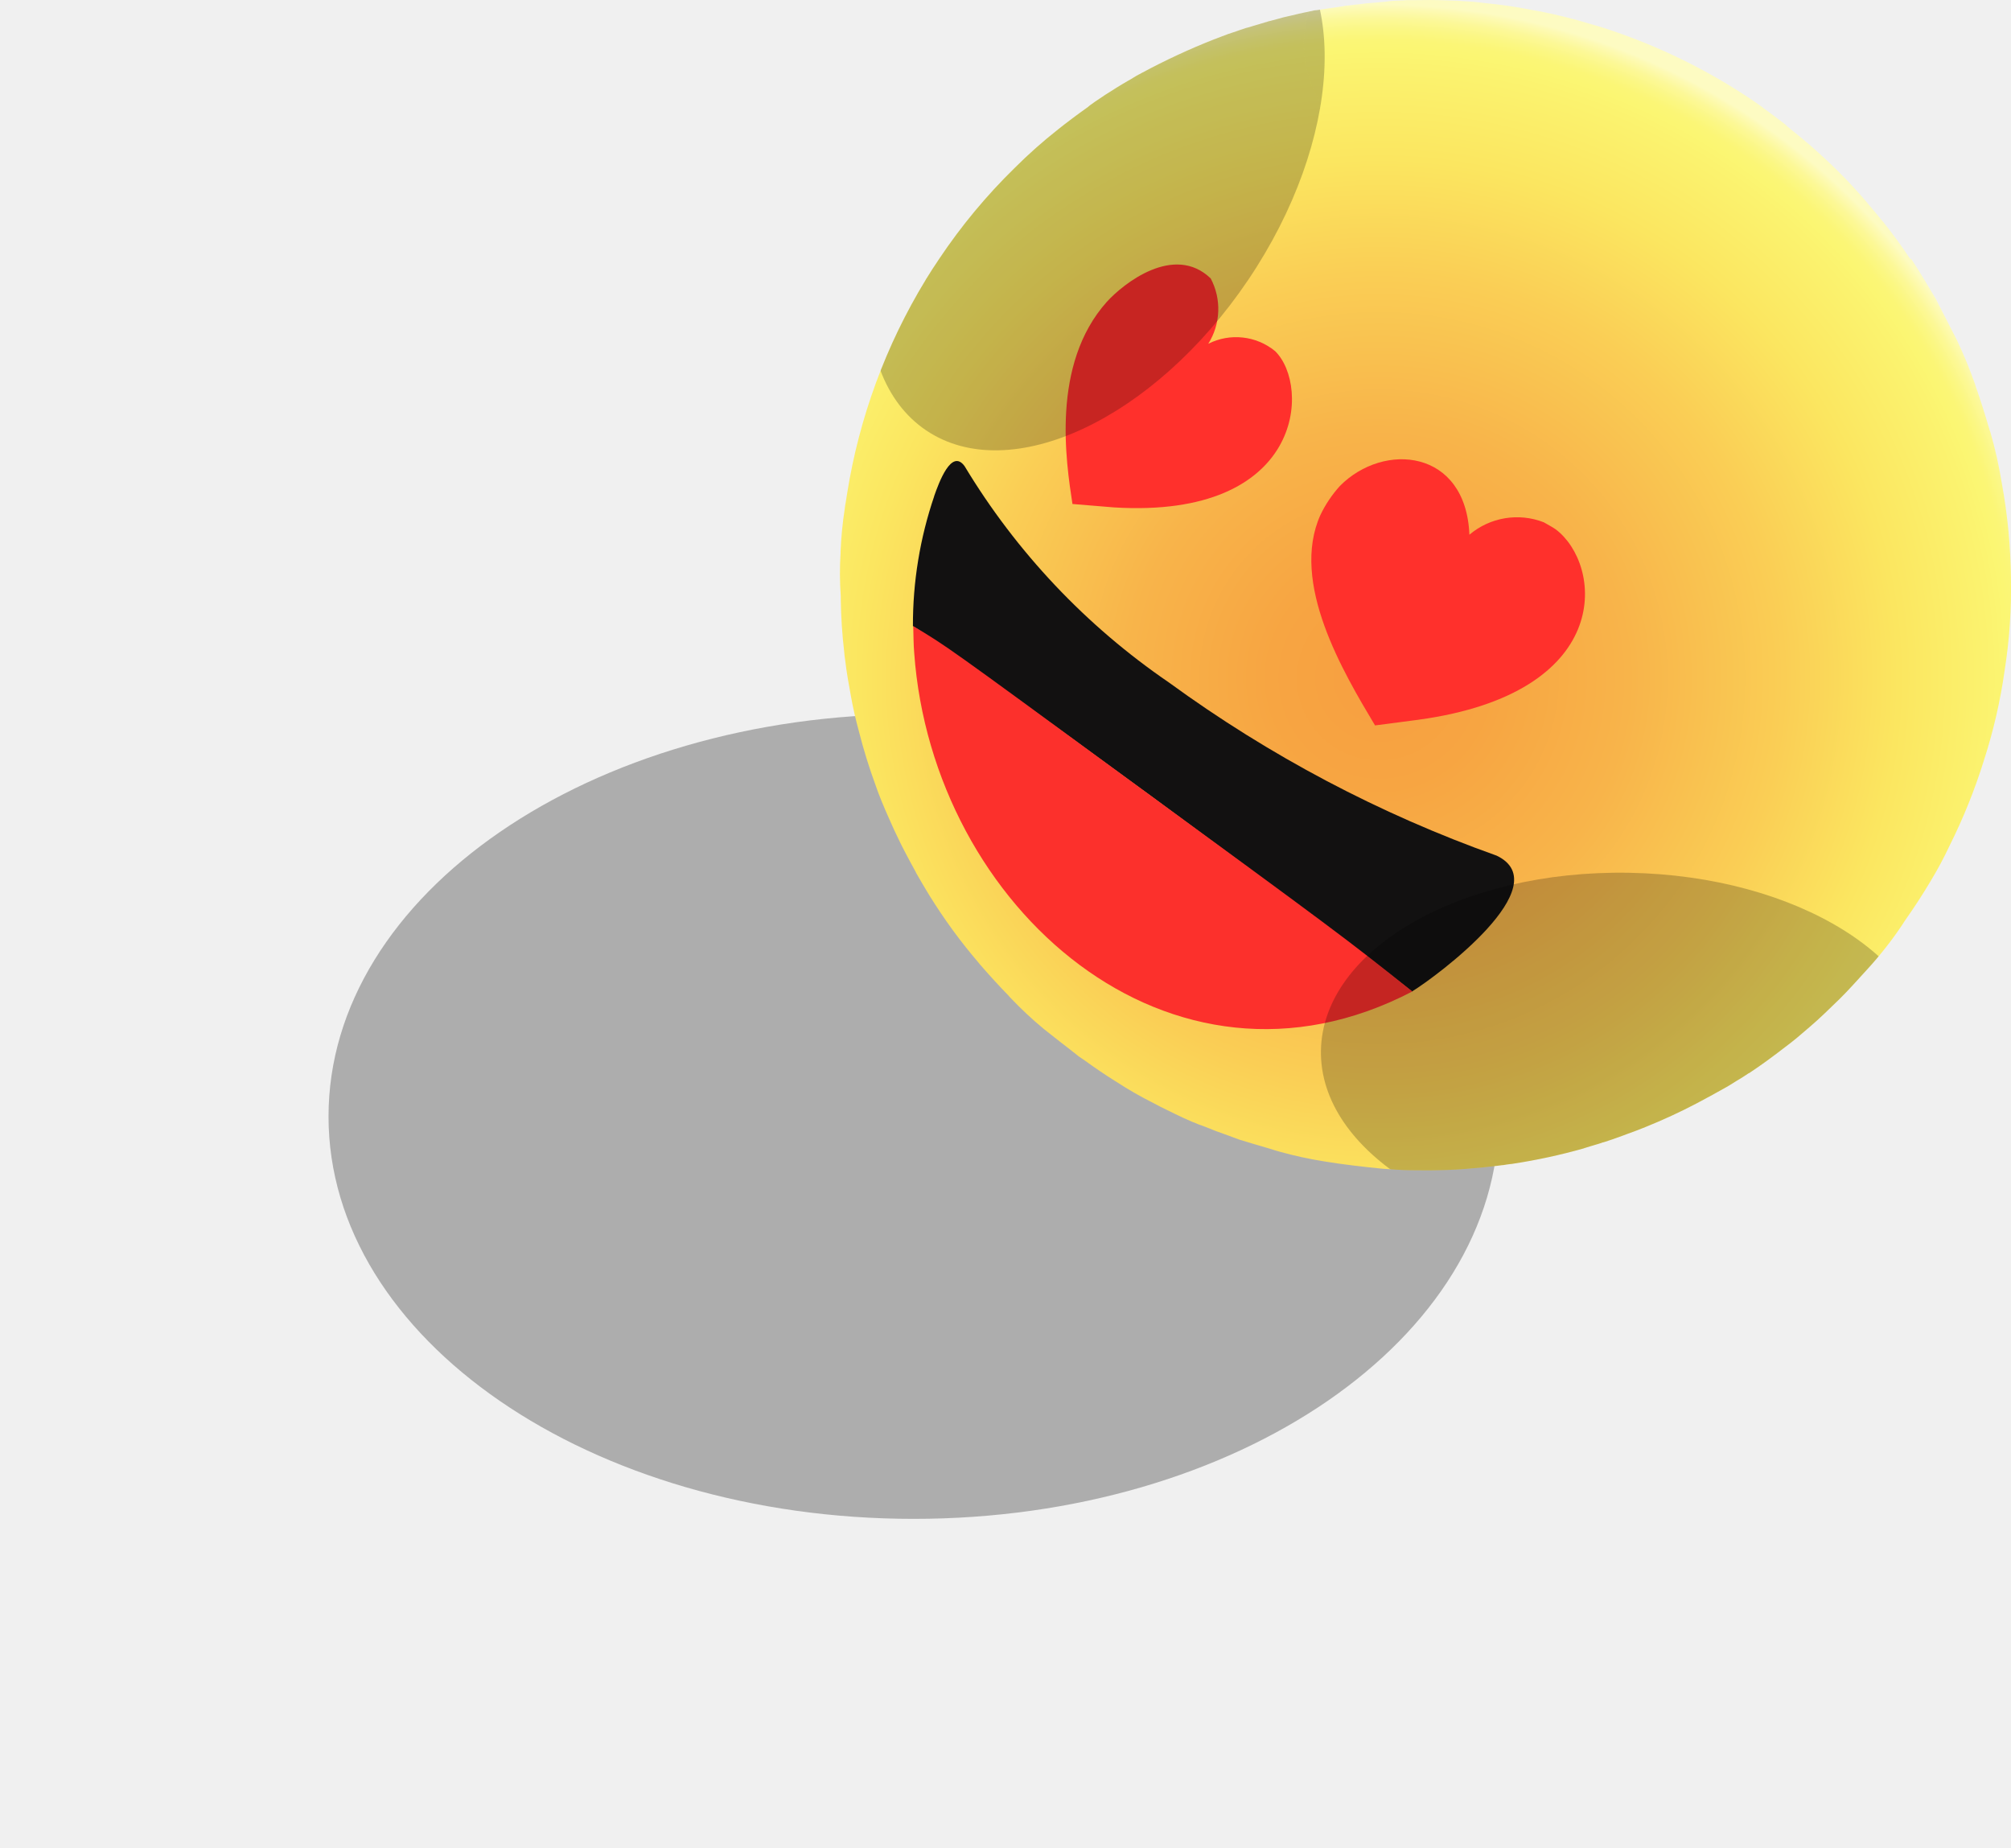
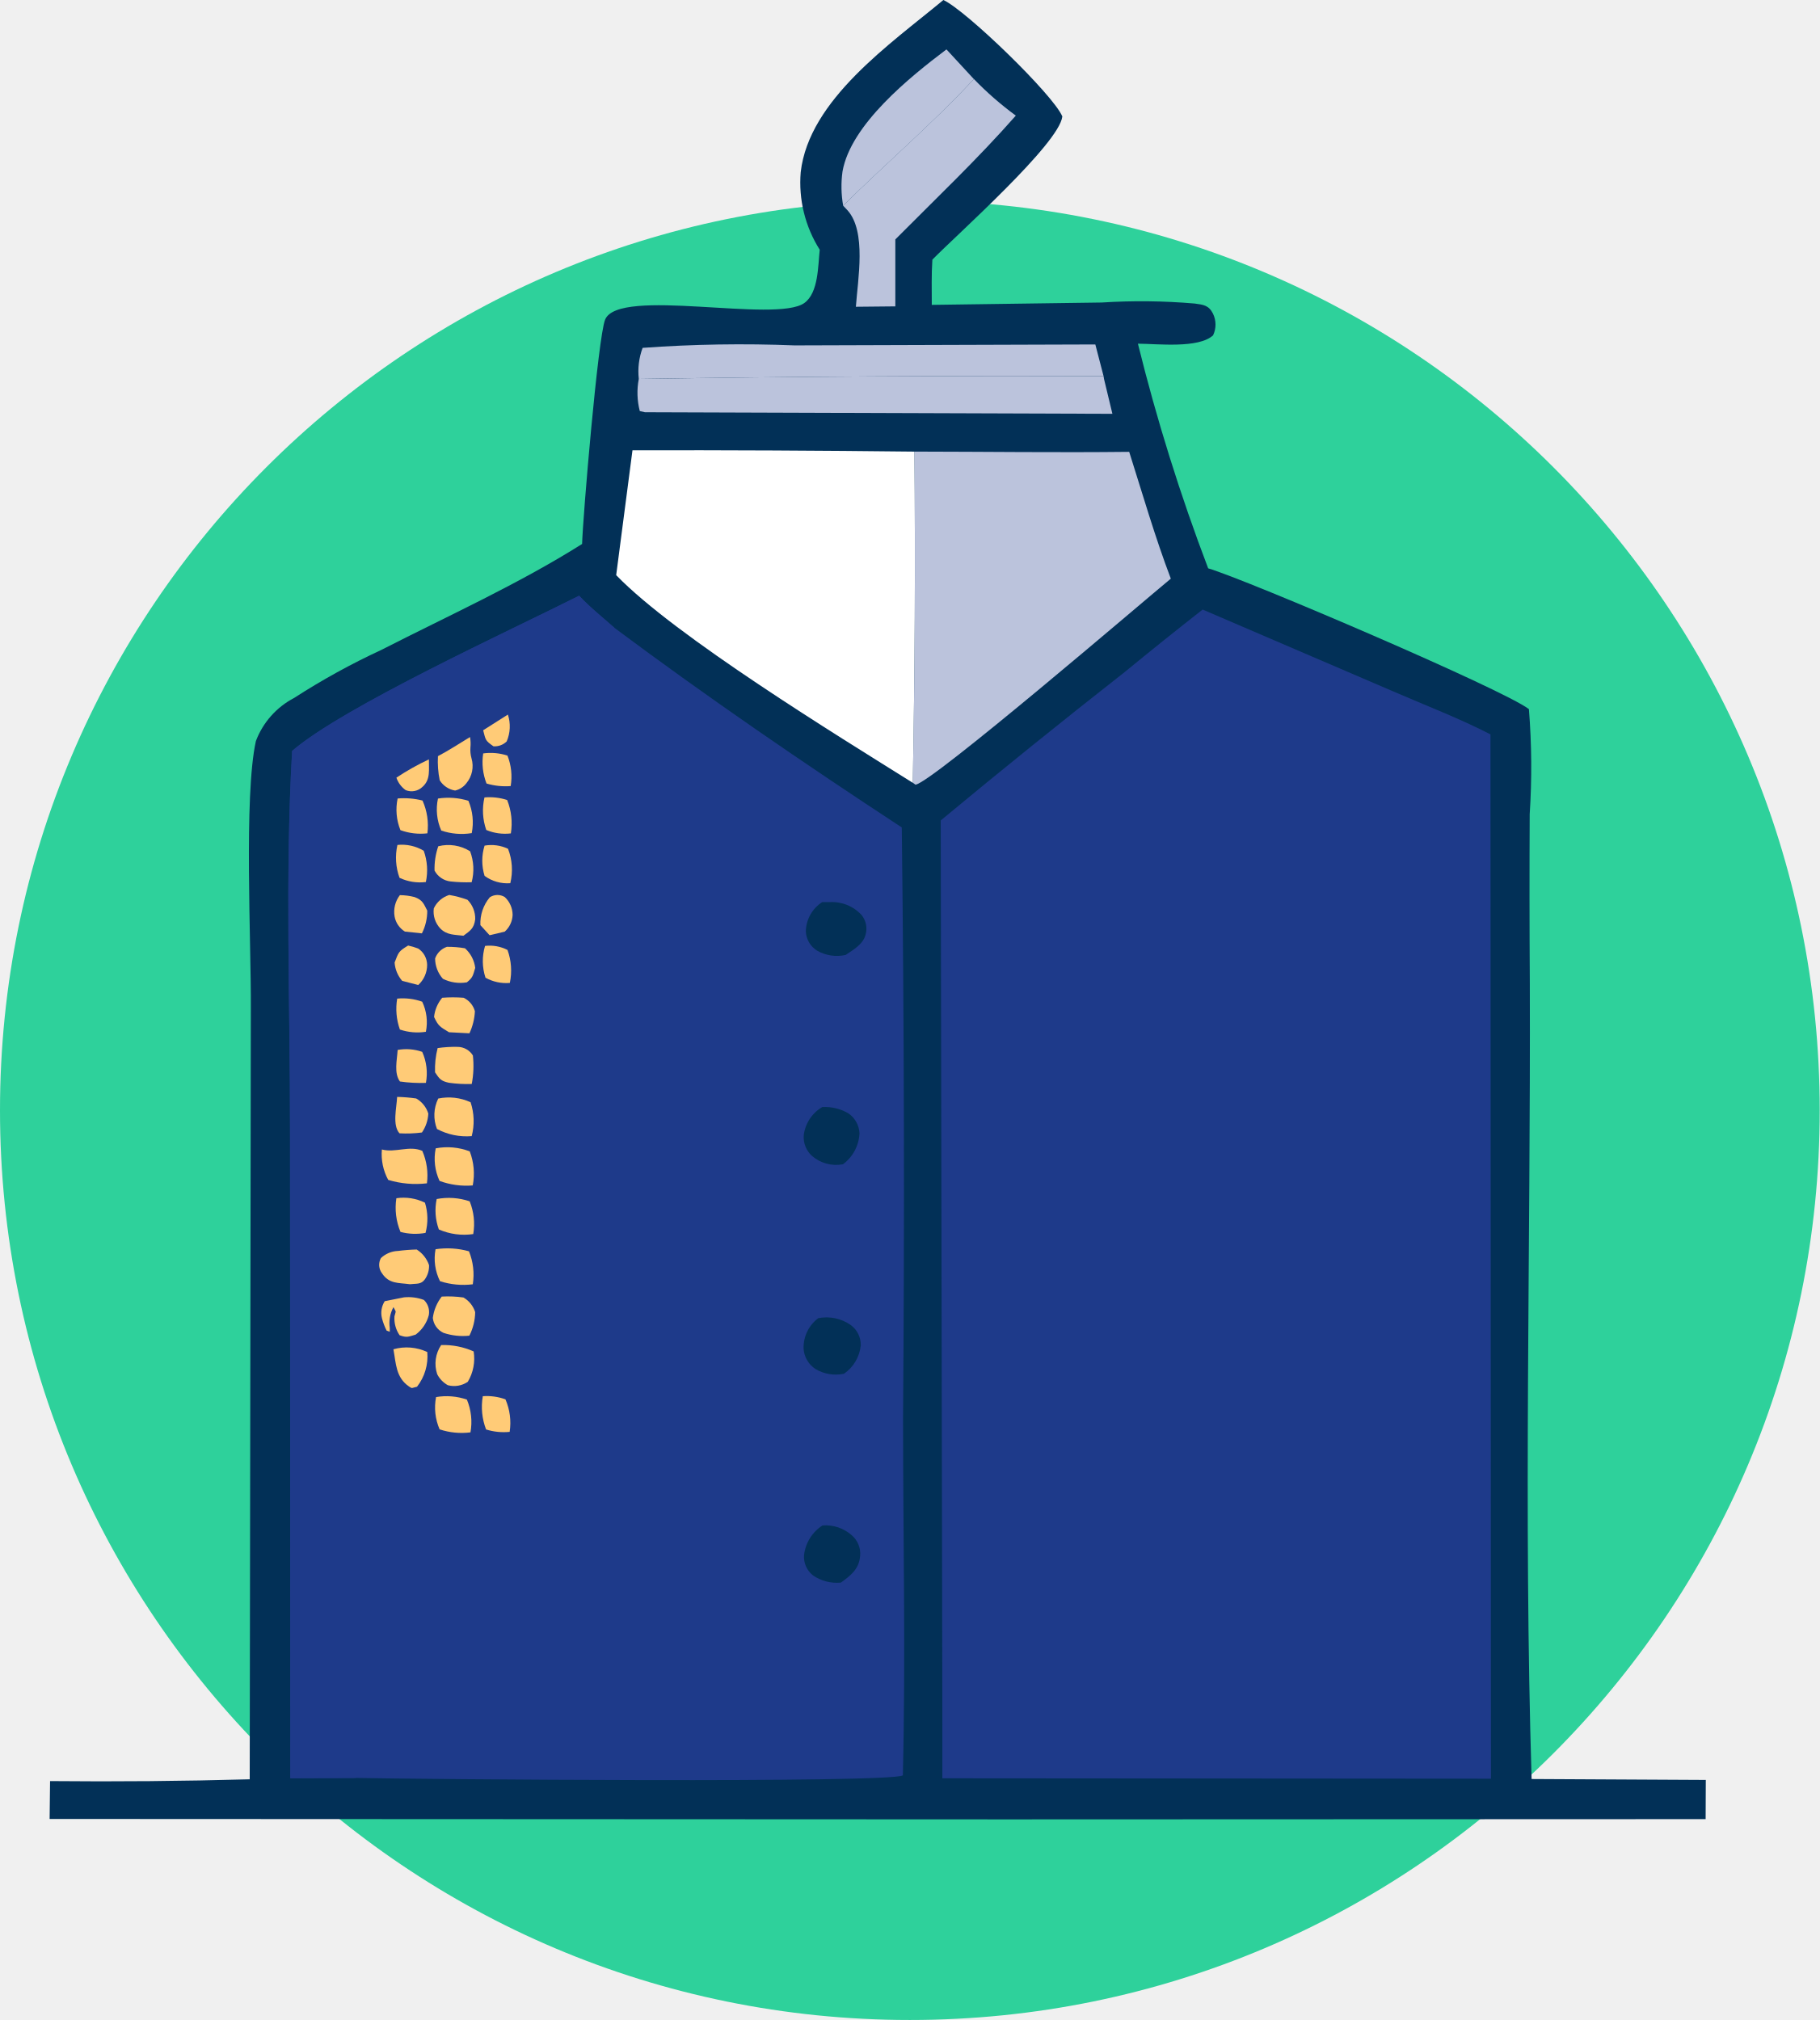
- <svg xmlns="http://www.w3.org/2000/svg" xmlns:xlink="http://www.w3.org/1999/xlink" width="82.478" height="75.758" viewBox="0 0 82.478 75.758">
+ <svg xmlns="http://www.w3.org/2000/svg" width="102.087" height="113.346" viewBox="0 0 102.087 113.346">
  <defs>
-     <radialGradient id="radial-gradient" cx="0.471" cy="0.58" r="0.575" gradientTransform="matrix(-0.999, -0.004, -0.004, 1, 0.933, 0.001)" gradientUnits="objectBoundingBox">
-       <stop offset="0" stop-color="#f79f40" />
-       <stop offset="0.163" stop-color="#f7a542" />
-       <stop offset="0.371" stop-color="#f8b44a" />
-       <stop offset="0.601" stop-color="#face55" />
-       <stop offset="0.771" stop-color="#fbe660" />
-       <stop offset="0.91" stop-color="#fbf36f" />
-       <stop offset="0.932" stop-color="#fbf672" />
-       <stop offset="0.947" stop-color="#fbf676" />
-       <stop offset="0.962" stop-color="#fbf783" />
-       <stop offset="0.978" stop-color="#fcf897" />
-       <stop offset="0.994" stop-color="#fdfab4" />
-       <stop offset="1" stop-color="#fdfbc2" />
-     </radialGradient>
    <clipPath id="clip-path">
-       <path id="Trazado_116496" data-name="Trazado 116496" d="M52.65,29.84v-.06c0-.11-.03-.77-.15-1.75-.01-.09-.02-.17-.03-.26-.02-.12-.04-.25-.06-.38a23.894,23.894,0,0,0-3.15-8.77c0-.01-.01-.01-.01-.02-.17-.29-.35-.57-.54-.85h0a23.353,23.353,0,0,0-3.06-3.74,20.449,20.449,0,0,0-1.77-1.6c-.39-.32-.78-.62-1.19-.91a.265.265,0,0,1-.06-.05l-.05-.04-.21-.15c-.26-.18-.55-.37-.86-.57h0c-.01-.01-.02-.01-.03-.02-.15-.09-.3-.19-.47-.28-.07-.04-.15-.09-.22-.13s-.12-.07-.19-.11a1.092,1.092,0,0,0-.15-.08,25.413,25.413,0,0,0-2.93-1.4c-.26-.11-.47-.18-.58-.23l-.18-.07-.18-.07c-.01,0-.02-.01-.03-.01l-.04-.01-.3-.1-.04-.01c-.01,0-.03-.01-.04-.01l-.2-.07a2.759,2.759,0,0,0-.27-.08l-.23-.07c-.04-.01-.09-.03-.13-.04-.01,0-.03-.01-.04-.01s-.03-.01-.05-.01a.636.636,0,0,1-.07-.02l-.26-.07-.22-.06c-.07-.02-.14-.03-.21-.05h-.01l-.13-.03-.25-.06-.18-.04a2.049,2.049,0,0,0-.24-.05c-.01,0-.03-.01-.04-.01-.06-.01-.12-.03-.18-.04l-.11-.02-.13-.03h-.02l-.04-.01c-.02,0-.05-.01-.07-.01a1.766,1.766,0,0,1-.2-.04.6.6,0,0,0-.12-.02h0a2.068,2.068,0,0,1-.22-.04l-.19-.03c-.03-.01-.07-.01-.11-.02a.985.985,0,0,0-.17-.02,1,1,0,0,0-.16-.02l-.27-.03-.25-.03c-.03,0-.05-.01-.08-.01h-.02a1.641,1.641,0,0,0-.23-.02l-.34-.03c-.08-.01-.16-.01-.23-.02-.09-.01-.17-.01-.26-.02s-.18-.01-.27-.02A.97.97,0,0,1,29.76,7h-.37c-.48-.01-.96-.01-1.45,0-.11,0-.21,0-.31.01s-.22.01-.32.02c-.07,0-.13.01-.19.01-.16.01-.31.02-.46.04-.05,0-.11.01-.16.01-.22.02-.43.04-.64.07-.1.01-.2.02-.3.04h-.01c-.02,0-.04.01-.06.01q-.24.03-.45.06c-.11.02-.23.04-.34.05-.26.04-.47.08-.61.11-.7.14-1.38.3-2.06.5-.41.11-.77.22-1.21.38a24.021,24.021,0,0,0-5.31,2.61h0c-.17.11-.33.22-.49.33a.265.265,0,0,0-.06.05c-.28.2-.56.4-.84.61a.423.423,0,0,1-.07.05l-.02.02-.02.02c-.01.01-.02.02-.03.02s-.02.01-.03.02c-.08.06-.15.12-.23.18-.15.12-.3.24-.44.36-.08.07-.16.13-.24.2-.16.14-.32.27-.46.4l-.02.02-.02.02c-.03.03-.07.06-.1.09-.75.69-1.21,1.19-1.24,1.22-.23.25-.46.51-.69.77-.16.19-.33.38-.5.59-.01.01-.02.03-.04.04l-.03.03c-.34.42-.69.89-1.08,1.46l-.01.01-.01.01c-.01.01-.01.02-.02.02-.18.26-.36.55-.54.86-.16.26-.32.52-.46.75l-.46.88c-.15.29-.29.56-.42.82a16.758,16.758,0,0,0-.76,1.82h0v.01c-.22.6-.42,1.23-.6,1.84l-.01.02a.037.037,0,0,1-.01.03,17.968,17.968,0,0,0-.5,2.13,23.506,23.506,0,0,0-.17,7.66,22.794,22.794,0,0,0,.82,3.68,23.944,23.944,0,0,0,1.38,3.51,15.311,15.311,0,0,0,.75,1.42c.32.56.68,1.11,1.06,1.66.04.07.09.13.13.2a16,16,0,0,0,1.39,1.8c.34.37.78.88,1.14,1.24s.83.82,1.22,1.15h0c.42.37.6.53.99.83q.72.585,1.47,1.08h.01c.16.11.32.22.49.32.19.12.38.24.55.34.09.05.22.13.36.21a.573.573,0,0,1,.07.04c.15.09.33.18.52.29.04.02.09.05.13.07a22.789,22.789,0,0,0,2.12,1c.18.07.42.17.7.28l.24.09.42.15.3.1.11.03c.01,0,.01,0,.02.01l.16.05a2.759,2.759,0,0,0,.27.08l.26.08c.01,0,.02,0,.02.01a22.1,22.1,0,0,0,2.96.66l.09.01c.08.01.17.03.27.04h.03l.23.03.53.06c.24.03.56.05.79.07s.49.03.74.04h.02c.13.01.25.01.37.01.33.01.77,0,1.1.01s.79-.03,1.13-.05c.72-.06,1.68-.17,2.39-.28a18.747,18.747,0,0,0,1.84-.38c.14-.04.28-.08.43-.12.43-.12.87-.25,1.24-.36l.43-.16c.35-.12.69-.25,1.03-.38l.17-.06c.4-.15.89-.38,1.32-.59.19-.09.37-.18.55-.28a15.71,15.71,0,0,0,1.56-.88c.02-.01.03-.02.05-.03.41-.26.82-.52,1.22-.81.09-.06.18-.12.26-.17l.44-.34c.12-.09.23-.18.35-.27l.66-.52a14.289,14.289,0,0,0,1.37-1.26l.03-.03.07-.07c.35-.35.74-.77,1.2-1.29a.138.138,0,0,0,.03-.04h0a20.958,20.958,0,0,0,2.02-2.71c.01-.01.01-.02.02-.03.19-.3.38-.61.57-.95v-.01h0c.08-.14.16-.29.24-.44.11-.2.22-.41.31-.59l.09-.18c.16-.32.31-.65.47-.99.21-.47.41-.94.56-1.36h0c.26-.7.5-1.44.71-2.23.13-.48.25-.96.33-1.41.1-.48.18-.98.25-1.5.02-.12.03-.23.05-.34.08-.69.14-1.41.16-2.14v-.13C52.68,31.04,52.68,30.45,52.65,29.84Z" transform="translate(-4.654 -6.992)" />
-     </clipPath>
-     <linearGradient id="linear-gradient" x1="-0.166" y1="-323.933" x2="-1.166" y2="-323.933" gradientUnits="objectBoundingBox">
-       <stop offset="0" stop-color="#19b79c" />
-       <stop offset="0.405" stop-color="#1dbb9e" />
-       <stop offset="0.825" stop-color="#2ac8a3" />
-       <stop offset="0.997" stop-color="#31cfa6" />
-     </linearGradient>
-     <linearGradient id="linear-gradient-2" x1="-2.106" y1="-363.238" x2="-3.08" y2="-363.238" xlink:href="#linear-gradient" />
-     <clipPath id="clip-path-2">
-       <path id="Trazado_116504" data-name="Trazado 116504" d="M4.652,29.65v-.06a15.757,15.757,0,0,1,.17-1.74,2.335,2.335,0,0,1,.04-.26c.02-.12.04-.25.06-.38a24.088,24.088,0,0,1,3.22-8.75c0-.01.01-.01.01-.02.18-.29.36-.57.55-.85h0a23.39,23.39,0,0,1,3.09-3.72,20.134,20.134,0,0,1,1.78-1.58q.585-.465,1.2-.9a.265.265,0,0,0,.06-.05l.05-.04.21-.15c.26-.18.55-.37.86-.56h0c.01-.01.02-.01.03-.02.15-.09.31-.19.47-.28a2.53,2.53,0,0,0,.22-.13c.06-.04.12-.07.19-.11.05-.03.1-.05.15-.08a27.308,27.308,0,0,1,2.95-1.37c.26-.1.47-.18.58-.22l.18-.06.18-.06c.01,0,.02-.01.03-.01l.05-.02.3-.1.04-.01c.01,0,.03-.01.04-.01l.2-.06c.08-.02.19-.06.27-.08l.23-.07a.647.647,0,0,0,.13-.04c.01,0,.03-.01.04-.01s.03-.01.05-.01a.637.637,0,0,0,.07-.02l.26-.07.22-.06c.07-.02.14-.03.21-.05h.01l.13-.03c.08-.02.18-.04.25-.06l.18-.04c.08-.02.16-.03.24-.05.01,0,.03-.01.04-.01a1.163,1.163,0,0,0,.18-.04l.11-.01.13-.02h.02l.04-.01c.02,0,.05-.01.07-.01l.2-.03c.04-.01.09-.01.13-.02h0l.22-.03.19-.03a.516.516,0,0,0,.11-.02.985.985,0,0,1,.17-.02c.06-.01.11-.01.16-.02l.27-.03.25-.03c.03,0,.05-.01.08-.01h.02c.07-.01.15-.01.23-.02l.34-.03c.08-.01.16-.01.23-.02a1.569,1.569,0,0,1,.24-.03,2.437,2.437,0,0,1,.27-.01.86.86,0,0,1,.16-.01l.15-.01h.24c.49-.01.97-.01,1.45.01.11,0,.21.01.31.01s.22.01.32.02c.07,0,.13.01.19.01.16.01.31.02.46.04.05.01.11.01.16.02.22.02.43.05.64.07.1.01.2.03.3.04h.01c.02,0,.04.01.06.01.16.02.31.05.45.07l.34.06c.26.05.47.09.6.11.69.14,1.38.31,2.06.52.41.11.76.23,1.21.39a24.178,24.178,0,0,1,5.28,2.65h0c.16.11.33.22.49.34a.265.265,0,0,1,.06.05c.28.2.56.41.83.62a.424.424,0,0,0,.07.05l.02.02.02.02.03.03c.01.01.02.01.02.02.08.06.15.12.22.18.15.12.3.24.44.36.08.07.16.14.24.2.16.14.31.28.46.41l.02.02.02.02c.03.03.07.06.1.09.75.69,1.2,1.2,1.23,1.23.23.25.46.51.68.78.16.19.32.38.49.59.01.01.02.03.04.04l.02.03c.33.42.69.89,1.07,1.47l.04.01.01.01c.01.01.01.02.02.02.17.26.36.56.54.86.16.26.31.53.45.75l.45.88c.15.29.29.56.42.82a18.431,18.431,0,0,1,.75,1.83h0v.01c.21.6.41,1.23.59,1.85l.01.02a.037.037,0,0,0,.01.03,17.59,17.59,0,0,1,.48,2.14,22.71,22.71,0,0,1,.37,3.87,21.465,21.465,0,0,1-.26,3.8,21.96,21.96,0,0,1-.85,3.68,23.286,23.286,0,0,1-1.41,3.5,15.244,15.244,0,0,1-.76,1.42c-.33.56-.69,1.11-1.07,1.65-.04.07-.09.13-.13.2a15.2,15.2,0,0,1-1.41,1.79c-.34.37-.79.88-1.15,1.23s-.84.82-1.22,1.14h0c-.43.37-.6.52-1,.82-.49.38-.98.74-1.48,1.07H41.9c-.16.11-.32.21-.49.31-.19.12-.38.24-.55.33-.09.05-.22.12-.36.2a.574.574,0,0,0-.07.04c-.15.08-.33.18-.52.28-.04.02-.09.05-.13.07a23.108,23.108,0,0,1-2.12.98c-.18.07-.42.17-.71.27l-.24.09-.42.15-.3.1-.11.03c-.01,0-.01,0-.02.01l-.16.05c-.08.02-.19.06-.27.08l-.26.08c-.01,0-.02,0-.02.01a23.962,23.962,0,0,1-2.96.64l-.09.01c-.08.01-.17.02-.27.04H31.8l-.23.03-.53.06c-.24.02-.56.05-.79.07s-.49.03-.74.04h-.02c-.13,0-.25.01-.37.01-.33.01-.77,0-1.1,0s-.79-.04-1.13-.06c-.72-.07-1.68-.18-2.39-.3a16.281,16.281,0,0,1-1.84-.4c-.14-.04-.28-.08-.43-.13-.43-.12-.87-.26-1.24-.37l-.43-.16c-.35-.12-.69-.25-1.03-.39l-.17-.06c-.4-.15-.88-.38-1.32-.6-.19-.09-.37-.18-.55-.28a15.612,15.612,0,0,1-1.55-.89.219.219,0,0,0-.05-.03c-.41-.26-.81-.53-1.21-.82-.09-.06-.17-.12-.25-.17L14,49.97c-.12-.09-.23-.18-.35-.27l-.66-.52a15.233,15.233,0,0,1-1.36-1.27l-.03-.03-.06-.07c-.34-.35-.74-.78-1.19-1.3a.138.138,0,0,1-.03-.04h0a21.889,21.889,0,0,1-2-2.73c-.01-.01-.01-.02-.02-.03-.18-.3-.37-.61-.56-.95v-.01h0c-.08-.14-.16-.29-.24-.44-.11-.21-.22-.41-.31-.59l-.09-.18c-.16-.32-.31-.65-.46-.99-.21-.47-.41-.95-.55-1.36h0a22.441,22.441,0,0,1-.69-2.23c-.13-.48-.24-.96-.32-1.41-.09-.49-.18-.98-.24-1.5-.02-.12-.03-.23-.04-.34a21.166,21.166,0,0,1-.14-2.14v-.13A13.347,13.347,0,0,1,4.652,29.65Z" transform="translate(-4.627 -6.983)" fill="url(#radial-gradient)" />
+       <rect id="Rectángulo_461368" data-name="Rectángulo 461368" width="92.917" height="102.086" fill="none" />
    </clipPath>
  </defs>
-   <g id="Grupo_157926" data-name="Grupo 157926" transform="translate(13.474)">
-     <ellipse id="Elipse_4737" data-name="Elipse 4737" cx="24" cy="16.5" rx="24" ry="16.5" transform="translate(0 29.284)" fill="#0b0b0b" opacity="0.292" style="mix-blend-mode: multiply;isolation: isolate" />
-     <path id="Trazado_116493" data-name="Trazado 116493" d="M4.652,29.65v-.06a15.757,15.757,0,0,1,.17-1.74,2.335,2.335,0,0,1,.04-.26c.02-.12.04-.25.06-.38a24.088,24.088,0,0,1,3.22-8.75c0-.01.01-.01.01-.02.18-.29.36-.57.55-.85h0a23.39,23.39,0,0,1,3.09-3.72,20.134,20.134,0,0,1,1.78-1.58q.585-.465,1.2-.9a.265.265,0,0,0,.06-.05l.05-.04.21-.15c.26-.18.55-.37.86-.56h0c.01-.01.02-.01.03-.02.15-.09.31-.19.47-.28a2.53,2.53,0,0,0,.22-.13c.06-.04.12-.07.19-.11.05-.03.1-.05.15-.08a27.308,27.308,0,0,1,2.95-1.37c.26-.1.47-.18.58-.22l.18-.06.18-.06c.01,0,.02-.01.03-.01l.05-.02.3-.1.04-.01c.01,0,.03-.01.04-.01l.2-.06c.08-.02.19-.06.27-.08l.23-.07a.647.647,0,0,0,.13-.04c.01,0,.03-.01.04-.01s.03-.01.05-.01a.637.637,0,0,0,.07-.02l.26-.07.22-.06c.07-.02.14-.03.21-.05h.01l.13-.03c.08-.02.18-.04.25-.06l.18-.04c.08-.02.16-.03.24-.05.01,0,.03-.01.04-.01a1.163,1.163,0,0,0,.18-.04l.11-.01.13-.02h.02l.04-.01c.02,0,.05-.01.07-.01l.2-.03c.04-.01.09-.01.13-.02h0l.22-.03.19-.03a.516.516,0,0,0,.11-.02.985.985,0,0,1,.17-.02c.06-.01.11-.01.16-.02l.27-.03.25-.03c.03,0,.05-.01.08-.01h.02c.07-.01.15-.01.23-.02l.34-.03c.08-.01.16-.01.23-.02a1.569,1.569,0,0,1,.24-.03,2.437,2.437,0,0,1,.27-.01.86.86,0,0,1,.16-.01l.15-.01h.24c.49-.01.97-.01,1.45.01.11,0,.21.01.31.01s.22.01.32.02c.07,0,.13.01.19.01.16.01.31.02.46.04.05.01.11.01.16.02.22.02.43.05.64.07.1.01.2.03.3.04h.01c.02,0,.04.01.06.01.16.02.31.05.45.07l.34.06c.26.05.47.09.6.11.69.14,1.38.31,2.06.52.41.11.76.23,1.21.39a24.178,24.178,0,0,1,5.28,2.65h0c.16.11.33.22.49.34a.265.265,0,0,1,.06.05c.28.2.56.41.83.62a.424.424,0,0,0,.07.05l.02.02.02.02.03.03c.01.01.02.01.02.02.08.06.15.12.22.18.15.12.3.24.44.36.08.07.16.14.24.2.16.14.31.28.46.41l.02.02.02.02c.03.03.07.06.1.09.75.69,1.2,1.2,1.23,1.23.23.25.46.51.68.78.16.19.32.38.49.59.01.01.02.03.04.04l.02.03c.33.42.69.89,1.07,1.47l.04.01.01.01c.01.01.01.02.02.02.17.26.36.56.54.86.16.26.31.53.45.75l.45.88c.15.29.29.56.42.82a18.431,18.431,0,0,1,.75,1.83h0v.01c.21.6.41,1.23.59,1.85l.01.02a.037.037,0,0,0,.01.03,17.59,17.59,0,0,1,.48,2.14,22.71,22.71,0,0,1,.37,3.87,21.465,21.465,0,0,1-.26,3.8,21.96,21.96,0,0,1-.85,3.68,23.286,23.286,0,0,1-1.41,3.5,15.244,15.244,0,0,1-.76,1.42c-.33.56-.69,1.11-1.07,1.65-.04.07-.09.13-.13.2a15.2,15.2,0,0,1-1.41,1.79c-.34.37-.79.88-1.15,1.23s-.84.82-1.22,1.14h0c-.43.37-.6.52-1,.82-.49.38-.98.74-1.48,1.07H41.9c-.16.11-.32.21-.49.31-.19.12-.38.24-.55.33-.09.05-.22.12-.36.2a.574.574,0,0,0-.07.04c-.15.08-.33.18-.52.28-.04.02-.09.05-.13.07a23.108,23.108,0,0,1-2.12.98c-.18.07-.42.17-.71.27l-.24.09-.42.15-.3.1-.11.03c-.01,0-.01,0-.02.01l-.16.05c-.08.02-.19.06-.27.08l-.26.08c-.01,0-.02,0-.02.01a23.962,23.962,0,0,1-2.96.64l-.09.01c-.08.01-.17.02-.27.04H31.8l-.23.03-.53.06c-.24.02-.56.05-.79.07s-.49.03-.74.04h-.02c-.13,0-.25.01-.37.01-.33.01-.77,0-1.1,0s-.79-.04-1.13-.06c-.72-.07-1.68-.18-2.39-.3a16.281,16.281,0,0,1-1.84-.4c-.14-.04-.28-.08-.43-.13-.43-.12-.87-.26-1.24-.37l-.43-.16c-.35-.12-.69-.25-1.03-.39l-.17-.06c-.4-.15-.88-.38-1.32-.6-.19-.09-.37-.18-.55-.28a15.612,15.612,0,0,1-1.55-.89.219.219,0,0,0-.05-.03c-.41-.26-.81-.53-1.21-.82-.09-.06-.17-.12-.25-.17L14,49.97c-.12-.09-.23-.18-.35-.27l-.66-.52a15.233,15.233,0,0,1-1.36-1.27l-.03-.03-.06-.07c-.34-.35-.74-.78-1.19-1.3a.138.138,0,0,1-.03-.04h0a21.889,21.889,0,0,1-2-2.73c-.01-.01-.01-.02-.02-.03-.18-.3-.37-.61-.56-.95v-.01h0c-.08-.14-.16-.29-.24-.44-.11-.21-.22-.41-.31-.59l-.09-.18c-.16-.32-.31-.65-.46-.99-.21-.47-.41-.95-.55-1.36h0a22.441,22.441,0,0,1-.69-2.23c-.13-.48-.24-.96-.32-1.41-.09-.49-.18-.98-.24-1.5-.02-.12-.03-.23-.04-.34a21.166,21.166,0,0,1-.14-2.14v-.13A13.347,13.347,0,0,1,4.652,29.65Z" transform="translate(16.349 -6.983)" fill="url(#radial-gradient)" />
-     <g id="Grupo_86225" data-name="Grupo 86225" transform="translate(20.955 0.009)" clip-path="url(#clip-path)">
-       <path id="Trazado_116494" data-name="Trazado 116494" d="M50.67,21.64a4.37,4.37,0,0,1,.18-.46C50.8,21.33,50.74,21.48,50.67,21.64Z" transform="translate(-48.844 -6.992)" fill="url(#linear-gradient)" />
-       <path id="Trazado_116495" data-name="Trazado 116495" d="M4.7,34.92c.03-.14.05-.28.08-.41C4.75,34.65,4.73,34.79,4.7,34.92Z" transform="translate(43.196 -6.992)" fill="url(#linear-gradient-2)" />
-     </g>
-     <path id="Trazado_116497" data-name="Trazado 116497" d="M25.873,27.33A16.375,16.375,0,0,0,25,32.66c2.26,1.39,16.97,12.2,20.47,14.98,1.03-.63,6.02-4.35,3.47-5.57a52.925,52.925,0,0,1-13.44-7.1,28.664,28.664,0,0,1-8.38-8.87c-.54-.75-1.06.69-1.25,1.23" transform="translate(-1.032 -6.983)" fill="#121111" />
-     <path id="Trazado_116499" data-name="Trazado 116499" d="M29.22,33.76c.75,10.43,10.52,19.05,20.43,13.88-2.65-2.12-3.33-2.62-11.66-8.71-7.45-5.46-7.45-5.46-8.81-6.27.01.33.01.77.04,1.1" transform="translate(-5.199 -6.983)" fill="#fc302c" />
-     <g id="Grupo_86231" data-name="Grupo 86231" transform="translate(40.307 18.833)">
-       <path id="Trazado_116501" data-name="Trazado 116501" d="M22.473,28.1c-1.25,2.78.93,6.44,2.24,8.63.65-.09,1.52-.19,2.17-.29,7.67-1.22,7.14-6.32,5.24-7.75-.14-.1-.34-.2-.49-.29a3.024,3.024,0,0,0-3.05.51c-.14-3.51-3.51-3.82-5.31-2a4.969,4.969,0,0,0-.8,1.19" transform="translate(-22.099 -25.816)" fill="#ff302c" />
-     </g>
-     <g id="Grupo_86232" data-name="Grupo 86232" transform="translate(30.232 10.846)">
-       <path id="Trazado_116503" data-name="Trazado 116503" d="M35.806,19.36c-2.3,2.57-1.67,6.58-1.41,8.29.51.04,1.19.1,1.7.14,7.78.48,8.08-4.98,6.61-6.41a2.529,2.529,0,0,0-2.74-.3,2.679,2.679,0,0,0,.1-2.68c-1.5-1.44-3.58.21-4.26.96" transform="translate(-34.117 -17.829)" fill="#ff302c" />
-     </g>
-     <g id="Enmascarar_grupo_59" data-name="Enmascarar grupo 59" transform="translate(20.976 0)" clip-path="url(#clip-path-2)">
-       <g id="Grupo_86233" data-name="Grupo 86233" transform="translate(-2.683 -7.272)" opacity="0.561" style="mix-blend-mode: multiply;isolation: isolate">
-         <g id="Grupo_86230" data-name="Grupo 86230" transform="translate(0)">
-           <ellipse id="Elipse_4734" data-name="Elipse 4734" cx="12.5" cy="7.5" rx="12.5" ry="7.5" transform="translate(21.707 1.557)" fill="#fff" opacity="0.743" />
-           <ellipse id="Elipse_4735" data-name="Elipse 4735" cx="12.5" cy="7.5" rx="12.5" ry="7.5" transform="translate(26.415 8.388) rotate(124)" opacity="0.387" />
-           <ellipse id="Elipse_4736" data-name="Elipse 4736" cx="12.5" cy="7.5" rx="12.5" ry="7.5" transform="matrix(-1, -0.017, 0.017, -1, 47.282, 58.274)" opacity="0.387" />
+   <g id="Grupo_1196039" data-name="Grupo 1196039" transform="translate(-1281.746 -423.499)">
+     <g id="Grupo_1194731" data-name="Grupo 1194731" transform="translate(-2.512 95.042)">
+       <g id="Grupo_1194397" data-name="Grupo 1194397" transform="translate(34.425 40.318)">
+         <path id="Trazado_1006039" data-name="Trazado 1006039" d="M472.11,220.782a51.043,51.043,0,1,0,51.043-51.043,51.043,51.043,0,0,0-51.043,51.043" transform="translate(777.723 129.659)" fill="#2ed19b" />
+       </g>
+       <g id="Grupo_1194430" data-name="Grupo 1194430" transform="translate(1287.042 328.457)">
+         <g id="Grupo_1194429" data-name="Grupo 1194429" clip-path="url(#clip-path)">
+           <path id="Trazado_1013477" data-name="Trazado 1013477" d="M50.14,0c1.283.593,6.161,5.318,6.673,6.533-.165,1.529-5.948,6.659-7.291,8.037-.056.842-.032,1.693-.033,2.537l9.53-.132a34.889,34.889,0,0,1,5.228.058c.472.067.776.088,1.016.563a1.4,1.4,0,0,1,.007,1.219c-.812.75-3.112.476-4.217.47a108.854,108.854,0,0,0,3.941,12.605c2.149.633,16.547,6.79,17.994,7.9a40.618,40.618,0,0,1,.044,5.9q-.024,4.727.007,9.455c.049,14.877-.353,29.813.1,44.679l9.772.051-.009,2.2-39.184.014L0,102.065.025,99.94q5.6.055,11.2-.1l.063-43.257c.023-3.663-.4-11.905.283-15a4.53,4.53,0,0,1,2.148-2.421,39.86,39.86,0,0,1,4.89-2.694c3.763-1.923,7.687-3.691,11.263-5.945.037-1.449.892-11.619,1.292-12.59.759-1.843,9.582.218,11.177-.932.8-.574.764-2.111.862-2.988a7.048,7.048,0,0,1-1.067-4.353C42.6,5.588,47.2,2.444,50.14,0" fill="#023057" />
+           <path id="Trazado_1013478" data-name="Trazado 1013478" d="M125.7,16.6a6.112,6.112,0,0,1-.037-1.921c.462-2.631,3.779-5.3,5.831-6.848l1.538,1.666c-2.343,2.522-4.9,4.7-7.332,7.1" transform="translate(-81.182 -5.059)" fill="#bbc3dc" />
+           <path id="Trazado_1013479" data-name="Trazado 1013479" d="M133.212,12.539a18.372,18.372,0,0,0,2.351,2.052c-2.133,2.426-4.484,4.655-6.759,6.947l0,3.757-2.213.022c.106-1.524.606-4.219-.471-5.414-.08-.088-.163-.173-.245-.26,2.43-2.407,4.989-4.582,7.332-7.1" transform="translate(-81.36 -8.104)" fill="#bbc3dc" />
+           <path id="Trazado_1013480" data-name="Trazado 1013480" d="M93.453,56.585a3.783,3.783,0,0,1,.214-1.745,75.843,75.843,0,0,1,8.527-.138l16.87-.053.463,1.78q-13.037-.051-26.073.156" transform="translate(-60.4 -35.321)" fill="#bbc3dc" />
+           <path id="Trazado_1013481" data-name="Trazado 1013481" d="M93.322,59.82q13.036-.207,26.073-.156l.026.159.47,1.953-26.226-.089-.288-.066a4.1,4.1,0,0,1-.056-1.8" transform="translate(-60.269 -38.556)" fill="#bbc3dc" />
+           <path id="Trazado_1013482" data-name="Trazado 1013482" d="M137.008,71.65c4.015.005,8.035.059,12.049.014.753,2.372,1.45,4.79,2.335,7.115-1.424,1.171-13.438,11.482-14.324,11.56l-.151-.106q.175-9.291.091-18.583" transform="translate(-88.493 -46.31)" fill="#bbc3dc" />
+           <path id="Trazado_1013483" data-name="Trazado 1013483" d="M90.784,71.431q7.908-.015,15.816.076.084,9.292-.091,18.583c-4.192-2.627-13.323-8.215-16.639-11.651Z" transform="translate(-58.086 -46.166)" fill="#fff" />
+           <path id="Trazado_1013484" data-name="Trazado 1013484" d="M156.04,96.706l10.721,4.605c1.8.781,3.683,1.5,5.43,2.4l.027,58.6-30.777-.023,0-2.978-.092-50.769q5.1-4.235,10.318-8.324,2.165-1.779,4.371-3.506" transform="translate(-91.359 -62.504)" fill="#1e3a8a" />
+           <path id="Trazado_1013485" data-name="Trazado 1013485" d="M54.2,94.519c.6.645,1.318,1.213,1.977,1.8,5.224,3.9,10.669,7.627,16.121,11.2q.2,16.56.071,33.12c0,6.686.151,13.386-.011,20.07-.749.447-27.243.213-30.759.145l-3.6.016-.019-36.432c.005-7.029-.283-14.2.118-21.213,2.848-2.467,12.22-6.753,16.1-8.708" transform="translate(-24.492 -61.09)" fill="#1e3a8a" />
+           <path id="Trazado_1013486" data-name="Trazado 1013486" d="M120.7,242.022a2.213,2.213,0,0,1,1.64.549,1.365,1.365,0,0,1,.47,1.158c-.06.747-.53,1.1-1.081,1.5a2.371,2.371,0,0,1-1.56-.4,1.324,1.324,0,0,1-.505-1.154,2.29,2.29,0,0,1,1.036-1.655" transform="translate(-77.34 -156.426)" fill="#023057" />
+           <path id="Trazado_1013487" data-name="Trazado 1013487" d="M120.648,175.641a2.609,2.609,0,0,1,1.472.356,1.441,1.441,0,0,1,.619,1.111,2.286,2.286,0,0,1-.929,1.744,2.072,2.072,0,0,1-1.741-.473,1.421,1.421,0,0,1-.457-1.163,2.134,2.134,0,0,1,1.037-1.575" transform="translate(-77.305 -113.522)" fill="#023057" />
+           <path id="Trazado_1013488" data-name="Trazado 1013488" d="M120.864,143.12q.21,0,.419,0a2.255,2.255,0,0,1,1.793.726,1.217,1.217,0,0,1,.223,1.1c-.135.538-.689.85-1.117,1.138a2.236,2.236,0,0,1-1.6-.238,1.339,1.339,0,0,1-.635-1.087,2,2,0,0,1,.918-1.638" transform="translate(-77.524 -92.501)" fill="#023057" />
+           <path id="Trazado_1013489" data-name="Trazado 1013489" d="M120.405,209.1a2.359,2.359,0,0,1,1.839.391,1.377,1.377,0,0,1,.552,1.136,2.2,2.2,0,0,1-.942,1.59,2.227,2.227,0,0,1-1.594-.263,1.475,1.475,0,0,1-.672-1.152,2.059,2.059,0,0,1,.817-1.7" transform="translate(-77.291 -135.133)" fill="#023057" />
+           <path id="Trazado_1013490" data-name="Trazado 1013490" d="M54.2,94.519c.6.645,1.318,1.213,1.977,1.8-1.388,1.977-3.654,2.818-5.38,4.4.993,3.518-.6,11.545-.036,15.657l-.162.825c-.662.036-1.324-.332-1.842.131a3.952,3.952,0,0,0,.012,1.488,3.028,3.028,0,0,0,1.664.23c.081.379.1.193-.079.556a2.128,2.128,0,0,0-1.4.374,4.393,4.393,0,0,0-.208,1.86,1.241,1.241,0,0,0,.142.09c.584.269,1.063-.18,1.616.21l-.064.237c-.531.071-1.1.071-1.617.167l-.069,2.11c.525.248,1.493.041,1.8.4l-.175.361a2.648,2.648,0,0,0-1.5.345,4.594,4.594,0,0,0-.106,1.81,2.777,2.777,0,0,1,1.515.348c-.422.329-.986.222-1.5.285a3.8,3.8,0,0,0,.174,1.921,2.986,2.986,0,0,0,1.415.217c.135.4.142.371-.033.75-.537.036-1.124-.066-1.486.413a1.054,1.054,0,0,0-.156,1.01c.269.337.341.53.779.618a4.633,4.633,0,0,0,.709.038l.309.107,0,.323a.772.772,0,0,1-.67.242,1.417,1.417,0,0,0-1.044.495,1.2,1.2,0,0,0-.007,1.085.9.9,0,0,0,.828.575c.157.023.464.037.631.046l.249.059-.081.4-.406.161c-.564,0-.877-.072-1.322.344a2.546,2.546,0,0,0,.465,1.653l.393.183c.374-.154.592-.207.769-.614a3.644,3.644,0,0,0,.142-.939c.5,1.091.246,4.416.208,5.755l-.234,0,.159.4.058-.151-.166-.066a11.21,11.21,0,0,1-.165-1.229,2.233,2.233,0,0,0-1.484.5c-.167.428-.09.541.018,1l.259.274-.071.18a1.357,1.357,0,0,1-.972.112l-.18-.249a3.671,3.671,0,0,0,.127-1.263,1.192,1.192,0,0,0-.759-.569,1.471,1.471,0,0,0-.764.333c-.3.254-.254.814-.3,1.2a4.372,4.372,0,0,1-.2.535l-.217-.075c-.166-.643-.358-1.273-.561-1.906a5.448,5.448,0,0,0-1.594-.32,4.527,4.527,0,0,1,1.671-.167,1.423,1.423,0,0,0,.254-.43,1.546,1.546,0,0,0-.063-1.363,2.273,2.273,0,0,0-1.559-.327,3.265,3.265,0,0,0-.937-.017c-.06,1.366-.056,2.715-.015,4.082-.013,1.756.2,16.669-.226,17.1l-1.138.227-3.6.016-.019-36.432c.005-7.029-.283-14.2.118-21.213,2.848-2.467,12.22-6.753,16.1-8.708" transform="translate(-24.492 -61.09)" fill="#1e3a8a" />
+           <path id="Trazado_1013491" data-name="Trazado 1013491" d="M70.155,113.372a2.124,2.124,0,0,1-.067,1.507.967.967,0,0,1-.74.274c-.466-.325-.435-.346-.58-.9Z" transform="translate(-44.447 -73.276)" fill="#ffcb77" />
+           <path id="Trazado_1013492" data-name="Trazado 1013492" d="M56.83,120.469c-.012.553.107,1.132-.354,1.54a.878.878,0,0,1-.949.19,1.409,1.409,0,0,1-.521-.7,14.043,14.043,0,0,1,1.824-1.026" transform="translate(-35.552 -77.863)" fill="#ffcb77" />
+           <path id="Trazado_1013493" data-name="Trazado 1013493" d="M68.739,119.5a3.049,3.049,0,0,1,1.361.121,3.2,3.2,0,0,1,.181,1.711,3.758,3.758,0,0,1-1.355-.143,3.281,3.281,0,0,1-.187-1.688" transform="translate(-44.416 -77.224)" fill="#ffcb77" />
+           <path id="Trazado_1013494" data-name="Trazado 1013494" d="M68.651,221.513a3.08,3.08,0,0,1,1.27.177,3.322,3.322,0,0,1,.236,1.824,3.3,3.3,0,0,1-1.323-.134,3.512,3.512,0,0,1-.184-1.867" transform="translate(-44.349 -143.17)" fill="#ffcb77" />
+           <path id="Trazado_1013495" data-name="Trazado 1013495" d="M68.828,150.076a2.189,2.189,0,0,1,1.26.227,3.376,3.376,0,0,1,.131,1.85,2.382,2.382,0,0,1-1.366-.293,2.965,2.965,0,0,1-.025-1.784" transform="translate(-44.401 -96.999)" fill="#ffcb77" />
+           <path id="Trazado_1013496" data-name="Trazado 1013496" d="M68.838,126.51a3.18,3.18,0,0,1,1.268.146,3.548,3.548,0,0,1,.207,1.873,2.711,2.711,0,0,1-1.38-.193,3.279,3.279,0,0,1-.1-1.826" transform="translate(-44.438 -81.765)" fill="#ffcb77" />
+           <path id="Trazado_1013497" data-name="Trazado 1013497" d="M55.473,150.012a3.678,3.678,0,0,1,.568.17,1.114,1.114,0,0,1,.5.911,1.525,1.525,0,0,1-.5,1.135q-.449-.113-.9-.233a1.761,1.761,0,0,1-.425-1.028c.229-.593.222-.626.76-.955" transform="translate(-35.363 -96.957)" fill="#ffcb77" />
+           <path id="Trazado_1013498" data-name="Trazado 1013498" d="M55.076,158.429a3.237,3.237,0,0,1,1.4.173,2.676,2.676,0,0,1,.207,1.688,3.056,3.056,0,0,1-1.458-.126,3.457,3.457,0,0,1-.152-1.735" transform="translate(-35.575 -102.395)" fill="#ffcb77" />
+           <path id="Trazado_1013499" data-name="Trazado 1013499" d="M68.328,143.688a2.275,2.275,0,0,1,.527-1.562.782.782,0,0,1,.84-.014,1.378,1.378,0,0,1,.441.994,1.319,1.319,0,0,1-.444.948l-.848.2Z" transform="translate(-44.162 -91.777)" fill="#ffcb77" />
+           <path id="Trazado_1013500" data-name="Trazado 1013500" d="M55.058,166.511a2.723,2.723,0,0,1,1.378.107,2.928,2.928,0,0,1,.208,1.742,8.115,8.115,0,0,1-1.459-.079c-.343-.483-.162-1.181-.127-1.77" transform="translate(-35.534 -107.597)" fill="#ffcb77" />
+           <path id="Trazado_1013501" data-name="Trazado 1013501" d="M68.748,134.126a2.181,2.181,0,0,1,1.314.179,3.226,3.226,0,0,1,.127,1.93,2.169,2.169,0,0,1-1.443-.41,2.852,2.852,0,0,1,0-1.7" transform="translate(-44.345 -86.677)" fill="#ffcb77" />
+           <path id="Trazado_1013502" data-name="Trazado 1013502" d="M54.965,142.018a3.432,3.432,0,0,1,.825.108c.45.168.506.363.711.761a2.784,2.784,0,0,1-.3,1.276l-.952-.1a1.251,1.251,0,0,1-.581-.849,1.541,1.541,0,0,1,.3-1.2" transform="translate(-35.316 -91.79)" fill="#ffcb77" />
+           <path id="Trazado_1013503" data-name="Trazado 1013503" d="M55.1,126.672a4.209,4.209,0,0,1,1.4.115,3.439,3.439,0,0,1,.274,1.84,3.291,3.291,0,0,1-1.513-.179,3.063,3.063,0,0,1-.157-1.776" transform="translate(-35.581 -81.867)" fill="#ffcb77" />
+           <path id="Trazado_1013504" data-name="Trazado 1013504" d="M55.033,134.055a2.394,2.394,0,0,1,1.477.326,3.2,3.2,0,0,1,.12,1.755,2.667,2.667,0,0,1-1.478-.237,3.277,3.277,0,0,1-.118-1.843" transform="translate(-35.523 -86.644)" fill="#ffcb77" />
+           <path id="Trazado_1013505" data-name="Trazado 1013505" d="M54.937,174.03a8.808,8.808,0,0,1,1.069.088,1.481,1.481,0,0,1,.681.85,2.069,2.069,0,0,1-.358,1.059,6.611,6.611,0,0,1-1.26.046c-.409-.455-.163-1.417-.132-2.041" transform="translate(-35.442 -112.481)" fill="#ffcb77" />
+           <path id="Trazado_1013506" data-name="Trazado 1013506" d="M54.983,190.091a2.71,2.71,0,0,1,1.6.252,3.058,3.058,0,0,1,.031,1.694,3.2,3.2,0,0,1-1.405-.055,3.533,3.533,0,0,1-.231-1.891" transform="translate(-35.526 -122.857)" fill="#ffcb77" />
+           <path id="Trazado_1013507" data-name="Trazado 1013507" d="M54.534,213.889a2.726,2.726,0,0,1,1.9.155,2.767,2.767,0,0,1-.576,1.947c-.306.064-.249.125-.447-.011-.744-.51-.729-1.282-.877-2.091" transform="translate(-35.247 -138.179)" fill="#ffcb77" />
+           <path id="Trazado_1013508" data-name="Trazado 1013508" d="M61.8,150.218a5.585,5.585,0,0,1,1.022.082,1.759,1.759,0,0,1,.574,1.1c-.131.43-.125.534-.469.811a2.185,2.185,0,0,1-1.346-.2,1.727,1.727,0,0,1-.435-1.141,1.069,1.069,0,0,1,.654-.649" transform="translate(-39.52 -97.09)" fill="#ffcb77" />
+           <path id="Trazado_1013509" data-name="Trazado 1013509" d="M61.514,126.629a3.777,3.777,0,0,1,1.706.127,3.094,3.094,0,0,1,.187,1.813,3.528,3.528,0,0,1-1.71-.144,2.913,2.913,0,0,1-.184-1.8" transform="translate(-39.726 -81.821)" fill="#ffcb77" />
+           <path id="Trazado_1013510" data-name="Trazado 1013510" d="M61.207,221.586a3.5,3.5,0,0,1,1.739.14,3.268,3.268,0,0,1,.2,1.839,3.924,3.924,0,0,1-1.73-.168,3.06,3.06,0,0,1-.2-1.811" transform="translate(-39.537 -143.192)" fill="#ffcb77" />
+           <path id="Trazado_1013511" data-name="Trazado 1013511" d="M61.441,158.254a7.7,7.7,0,0,1,1.2,0,1.177,1.177,0,0,1,.635.757,3.306,3.306,0,0,1-.307,1.238l-1.146-.06c-.5-.307-.595-.336-.838-.858a2,2,0,0,1,.454-1.074" transform="translate(-39.418 -102.268)" fill="#ffcb77" />
+           <path id="Trazado_1013512" data-name="Trazado 1013512" d="M61.286,190.133a3.635,3.635,0,0,1,1.853.129,3.393,3.393,0,0,1,.2,1.837,3.514,3.514,0,0,1-1.93-.26,3.116,3.116,0,0,1-.121-1.706" transform="translate(-39.574 -122.853)" fill="#ffcb77" />
+           <path id="Trazado_1013513" data-name="Trazado 1013513" d="M61.281,134.174a2.3,2.3,0,0,1,1.781.283,2.849,2.849,0,0,1,.087,1.737,8.289,8.289,0,0,1-1.182-.044,1.158,1.158,0,0,1-.9-.611,3.867,3.867,0,0,1,.209-1.365" transform="translate(-39.473 -86.69)" fill="#ffcb77" />
+           <path id="Trazado_1013514" data-name="Trazado 1013514" d="M61.172,198.124a4.474,4.474,0,0,1,1.876.116,3.5,3.5,0,0,1,.214,1.851,4.278,4.278,0,0,1-1.839-.173,2.841,2.841,0,0,1-.251-1.794" transform="translate(-39.522 -128.027)" fill="#ffcb77" />
+           <path id="Trazado_1013515" data-name="Trazado 1013515" d="M61.271,166.146a6.736,6.736,0,0,1,1.126-.068,1.014,1.014,0,0,1,.854.482,5.342,5.342,0,0,1-.064,1.6,7.445,7.445,0,0,1-1.28-.068c-.463-.1-.537-.227-.779-.587a4.8,4.8,0,0,1,.144-1.357" transform="translate(-39.506 -107.336)" fill="#ffcb77" />
+           <path id="Trazado_1013516" data-name="Trazado 1013516" d="M61.809,141.99a5.717,5.717,0,0,1,1.019.271,1.487,1.487,0,0,1,.434,1.1c-.072.514-.278.633-.659.917-.493-.064-.921-.027-1.292-.4a1.377,1.377,0,0,1-.372-1.135,1.42,1.42,0,0,1,.869-.754" transform="translate(-39.387 -91.772)" fill="#ffcb77" />
+           <path id="Trazado_1013517" data-name="Trazado 1013517" d="M61.174,182.1a3.481,3.481,0,0,1,1.908.172,3.475,3.475,0,0,1,.168,1.91,4.375,4.375,0,0,1-1.862-.253,2.951,2.951,0,0,1-.215-1.829" transform="translate(-39.513 -117.665)" fill="#ffcb77" />
+           <path id="Trazado_1013518" data-name="Trazado 1013518" d="M61.493,213.4a4.15,4.15,0,0,1,1.822.358,2.535,2.535,0,0,1-.329,1.705,1.363,1.363,0,0,1-1.121.19,1.471,1.471,0,0,1-.595-.617,1.867,1.867,0,0,1,.222-1.636" transform="translate(-39.527 -137.927)" fill="#ffcb77" />
+           <path id="Trazado_1013519" data-name="Trazado 1013519" d="M61.232,174.208a2.915,2.915,0,0,1,1.82.208,3.351,3.351,0,0,1,.062,1.9,3.533,3.533,0,0,1-1.948-.4,2.112,2.112,0,0,1,.066-1.7" transform="translate(-39.435 -112.566)" fill="#ffcb77" />
+           <path id="Trazado_1013520" data-name="Trazado 1013520" d="M61.3,205.691a6.159,6.159,0,0,1,1.211.052,1.447,1.447,0,0,1,.659.821,3.011,3.011,0,0,1-.327,1.321,3.418,3.418,0,0,1-1.45-.157,1.046,1.046,0,0,1-.6-.837,2.456,2.456,0,0,1,.5-1.2" transform="translate(-39.296 -132.938)" fill="#ffcb77" />
+           <path id="Trazado_1013521" data-name="Trazado 1013521" d="M63.388,116.93a2.062,2.062,0,0,1,.024.59,1.786,1.786,0,0,0,.062.613,1.511,1.511,0,0,1-.284,1.385,1.111,1.111,0,0,1-.637.416,1.255,1.255,0,0,1-.863-.574,5.233,5.233,0,0,1-.1-1.356c.616-.323,1.2-.709,1.8-1.073" transform="translate(-39.805 -75.575)" fill="#ffcb77" />
+           <path id="Trazado_1013522" data-name="Trazado 1013522" d="M53.9,205.812a2.483,2.483,0,0,1,1.115.146.942.942,0,0,1,.277.847,1.99,1.99,0,0,1-.741,1.1c-.423.122-.49.182-.9.033a1.672,1.672,0,0,1-.288-1.06c.089-.359.108-.187-.056-.516a1.866,1.866,0,0,0-.207,1.163l0,.218-.178-.066a3.475,3.475,0,0,1-.26-.691,1.228,1.228,0,0,1,.155-.958Z" transform="translate(-34.018 -133.016)" fill="#ffcb77" />
+           <path id="Trazado_1013523" data-name="Trazado 1013523" d="M53.323,198.324a10.064,10.064,0,0,1,1.057-.082,1.68,1.68,0,0,1,.694.877,1.293,1.293,0,0,1-.237.8c-.216.3-.489.227-.836.271-.644-.087-1.165-.008-1.563-.608a.785.785,0,0,1-.065-.859,1.473,1.473,0,0,1,.95-.4" transform="translate(-33.788 -128.13)" fill="#ffcb77" />
+           <path id="Trazado_1013524" data-name="Trazado 1013524" d="M52.705,182.3c.763.2,1.542-.243,2.267.077a3.453,3.453,0,0,1,.26,1.822,5.361,5.361,0,0,1-2.172-.192,3.011,3.011,0,0,1-.356-1.706" transform="translate(-34.065 -117.8)" fill="#ffcb77" />
        </g>
      </g>
    </g>
  </g>
</svg>
